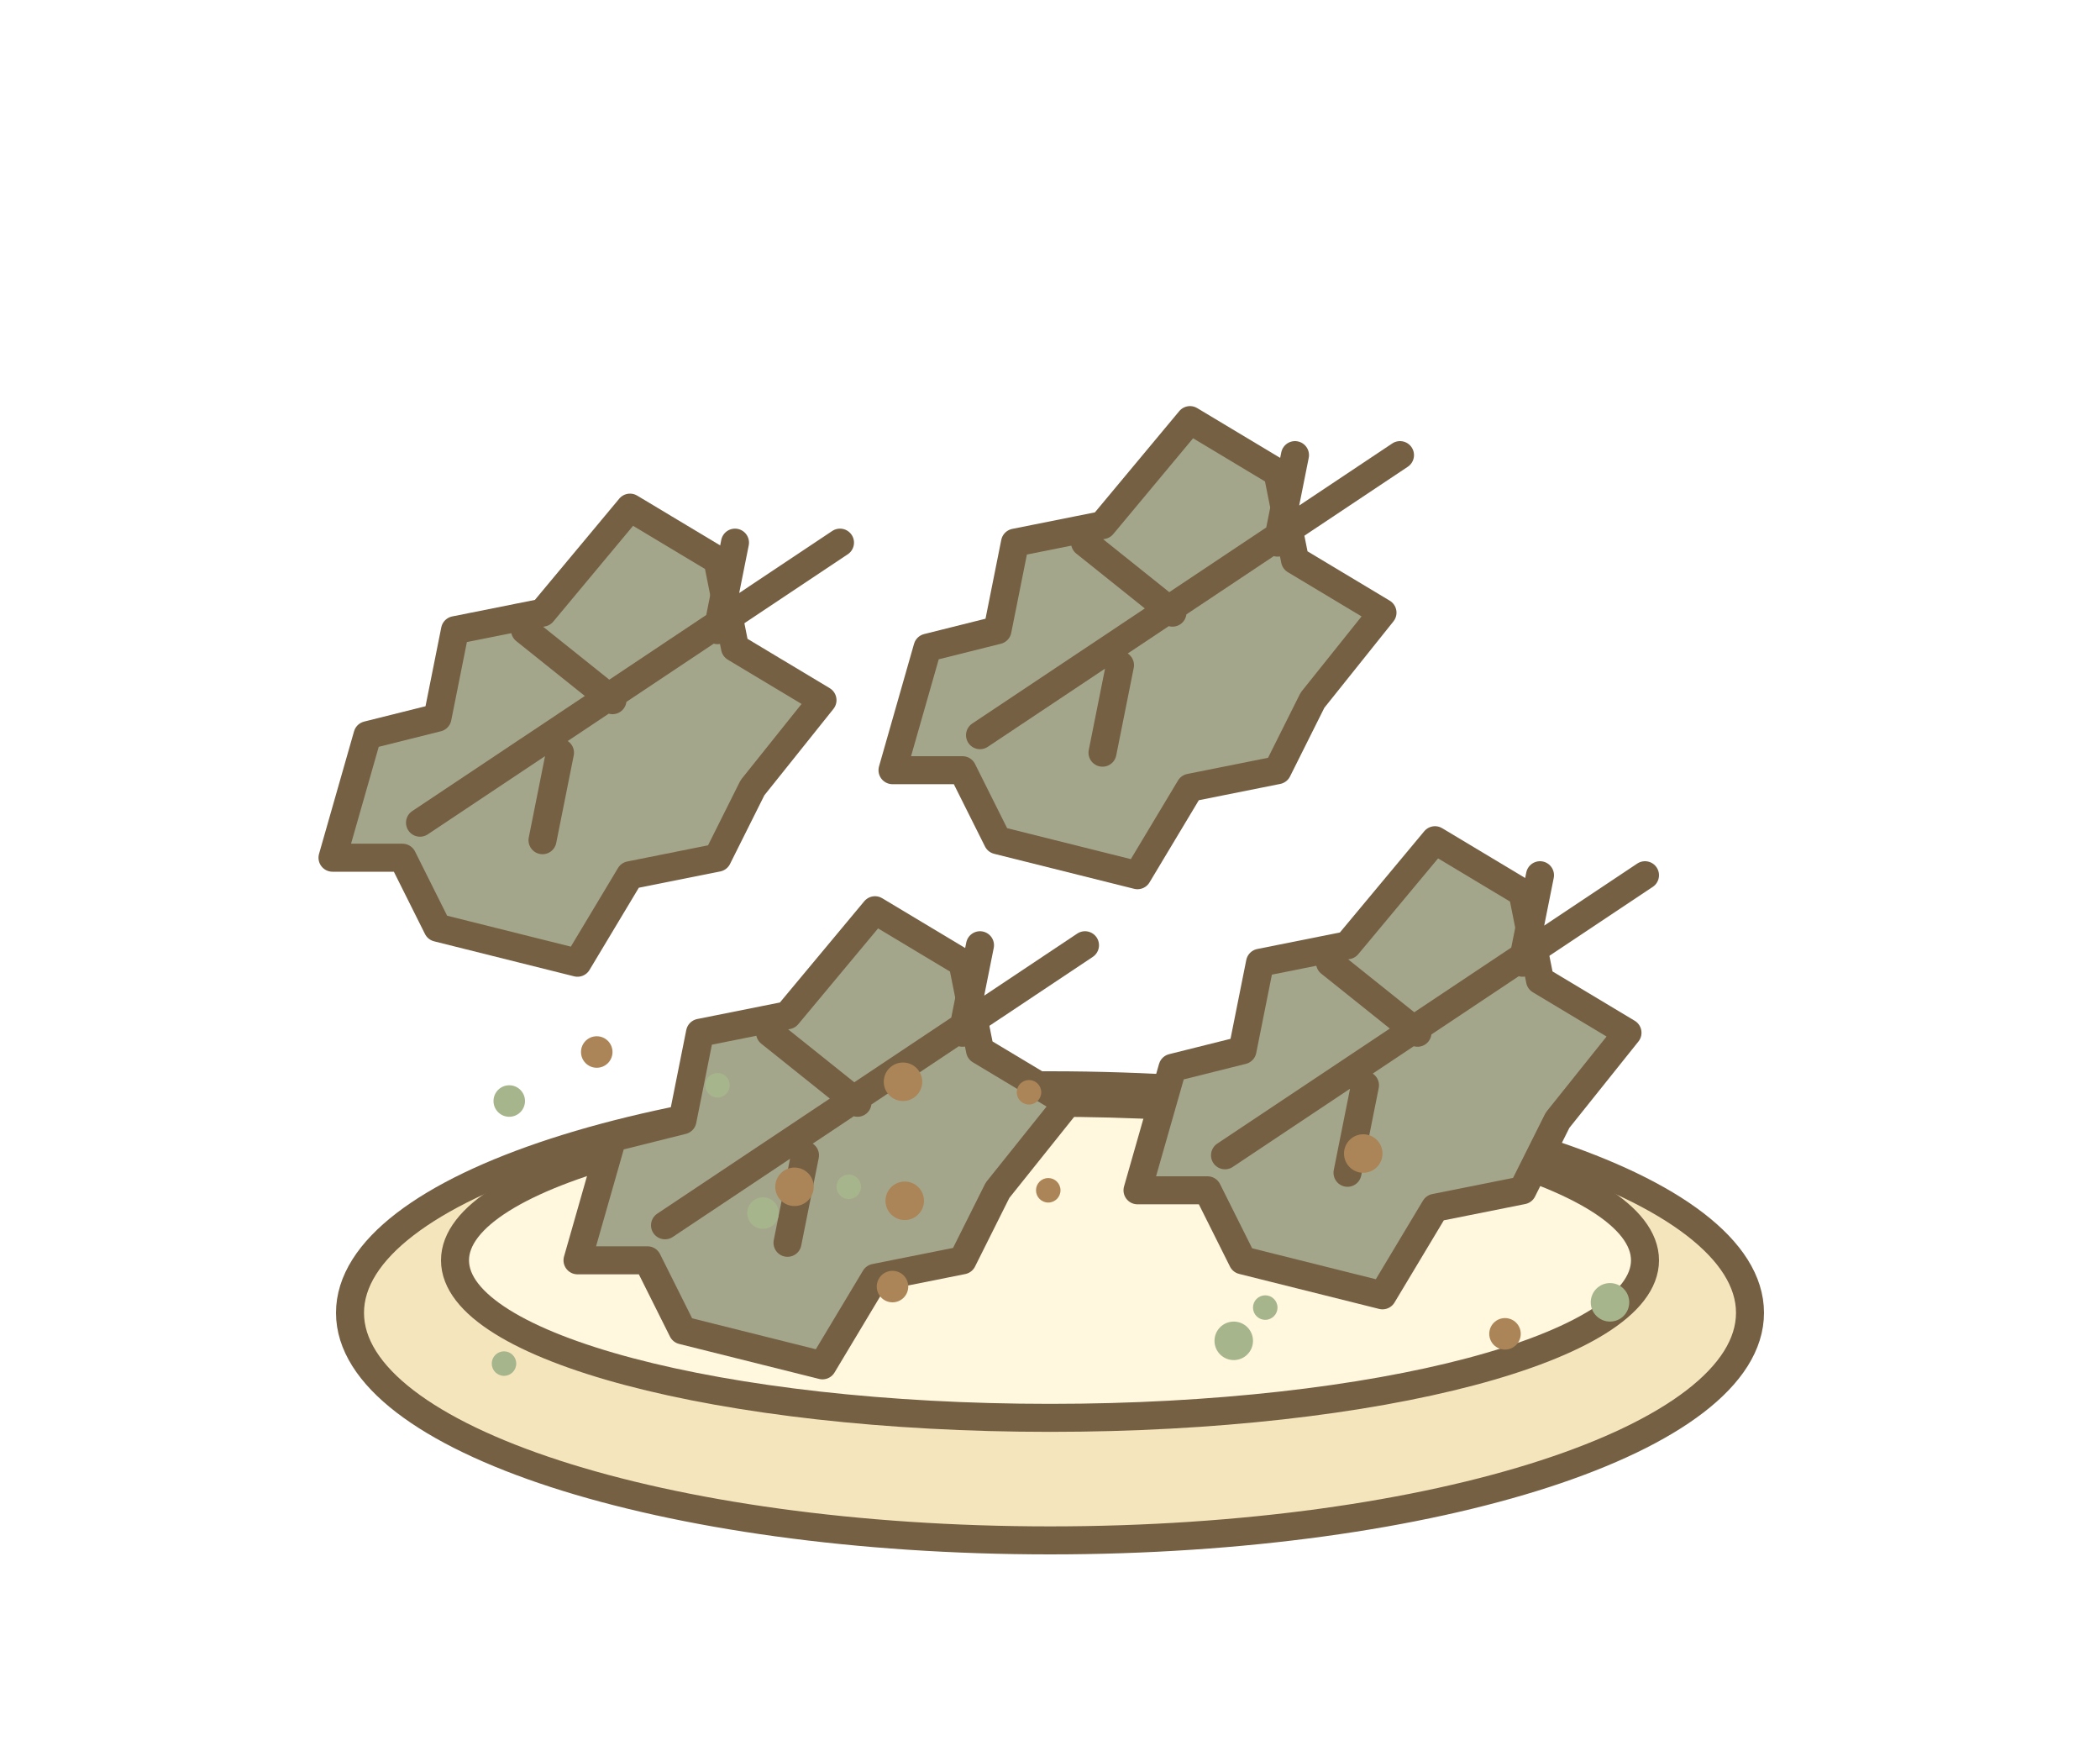
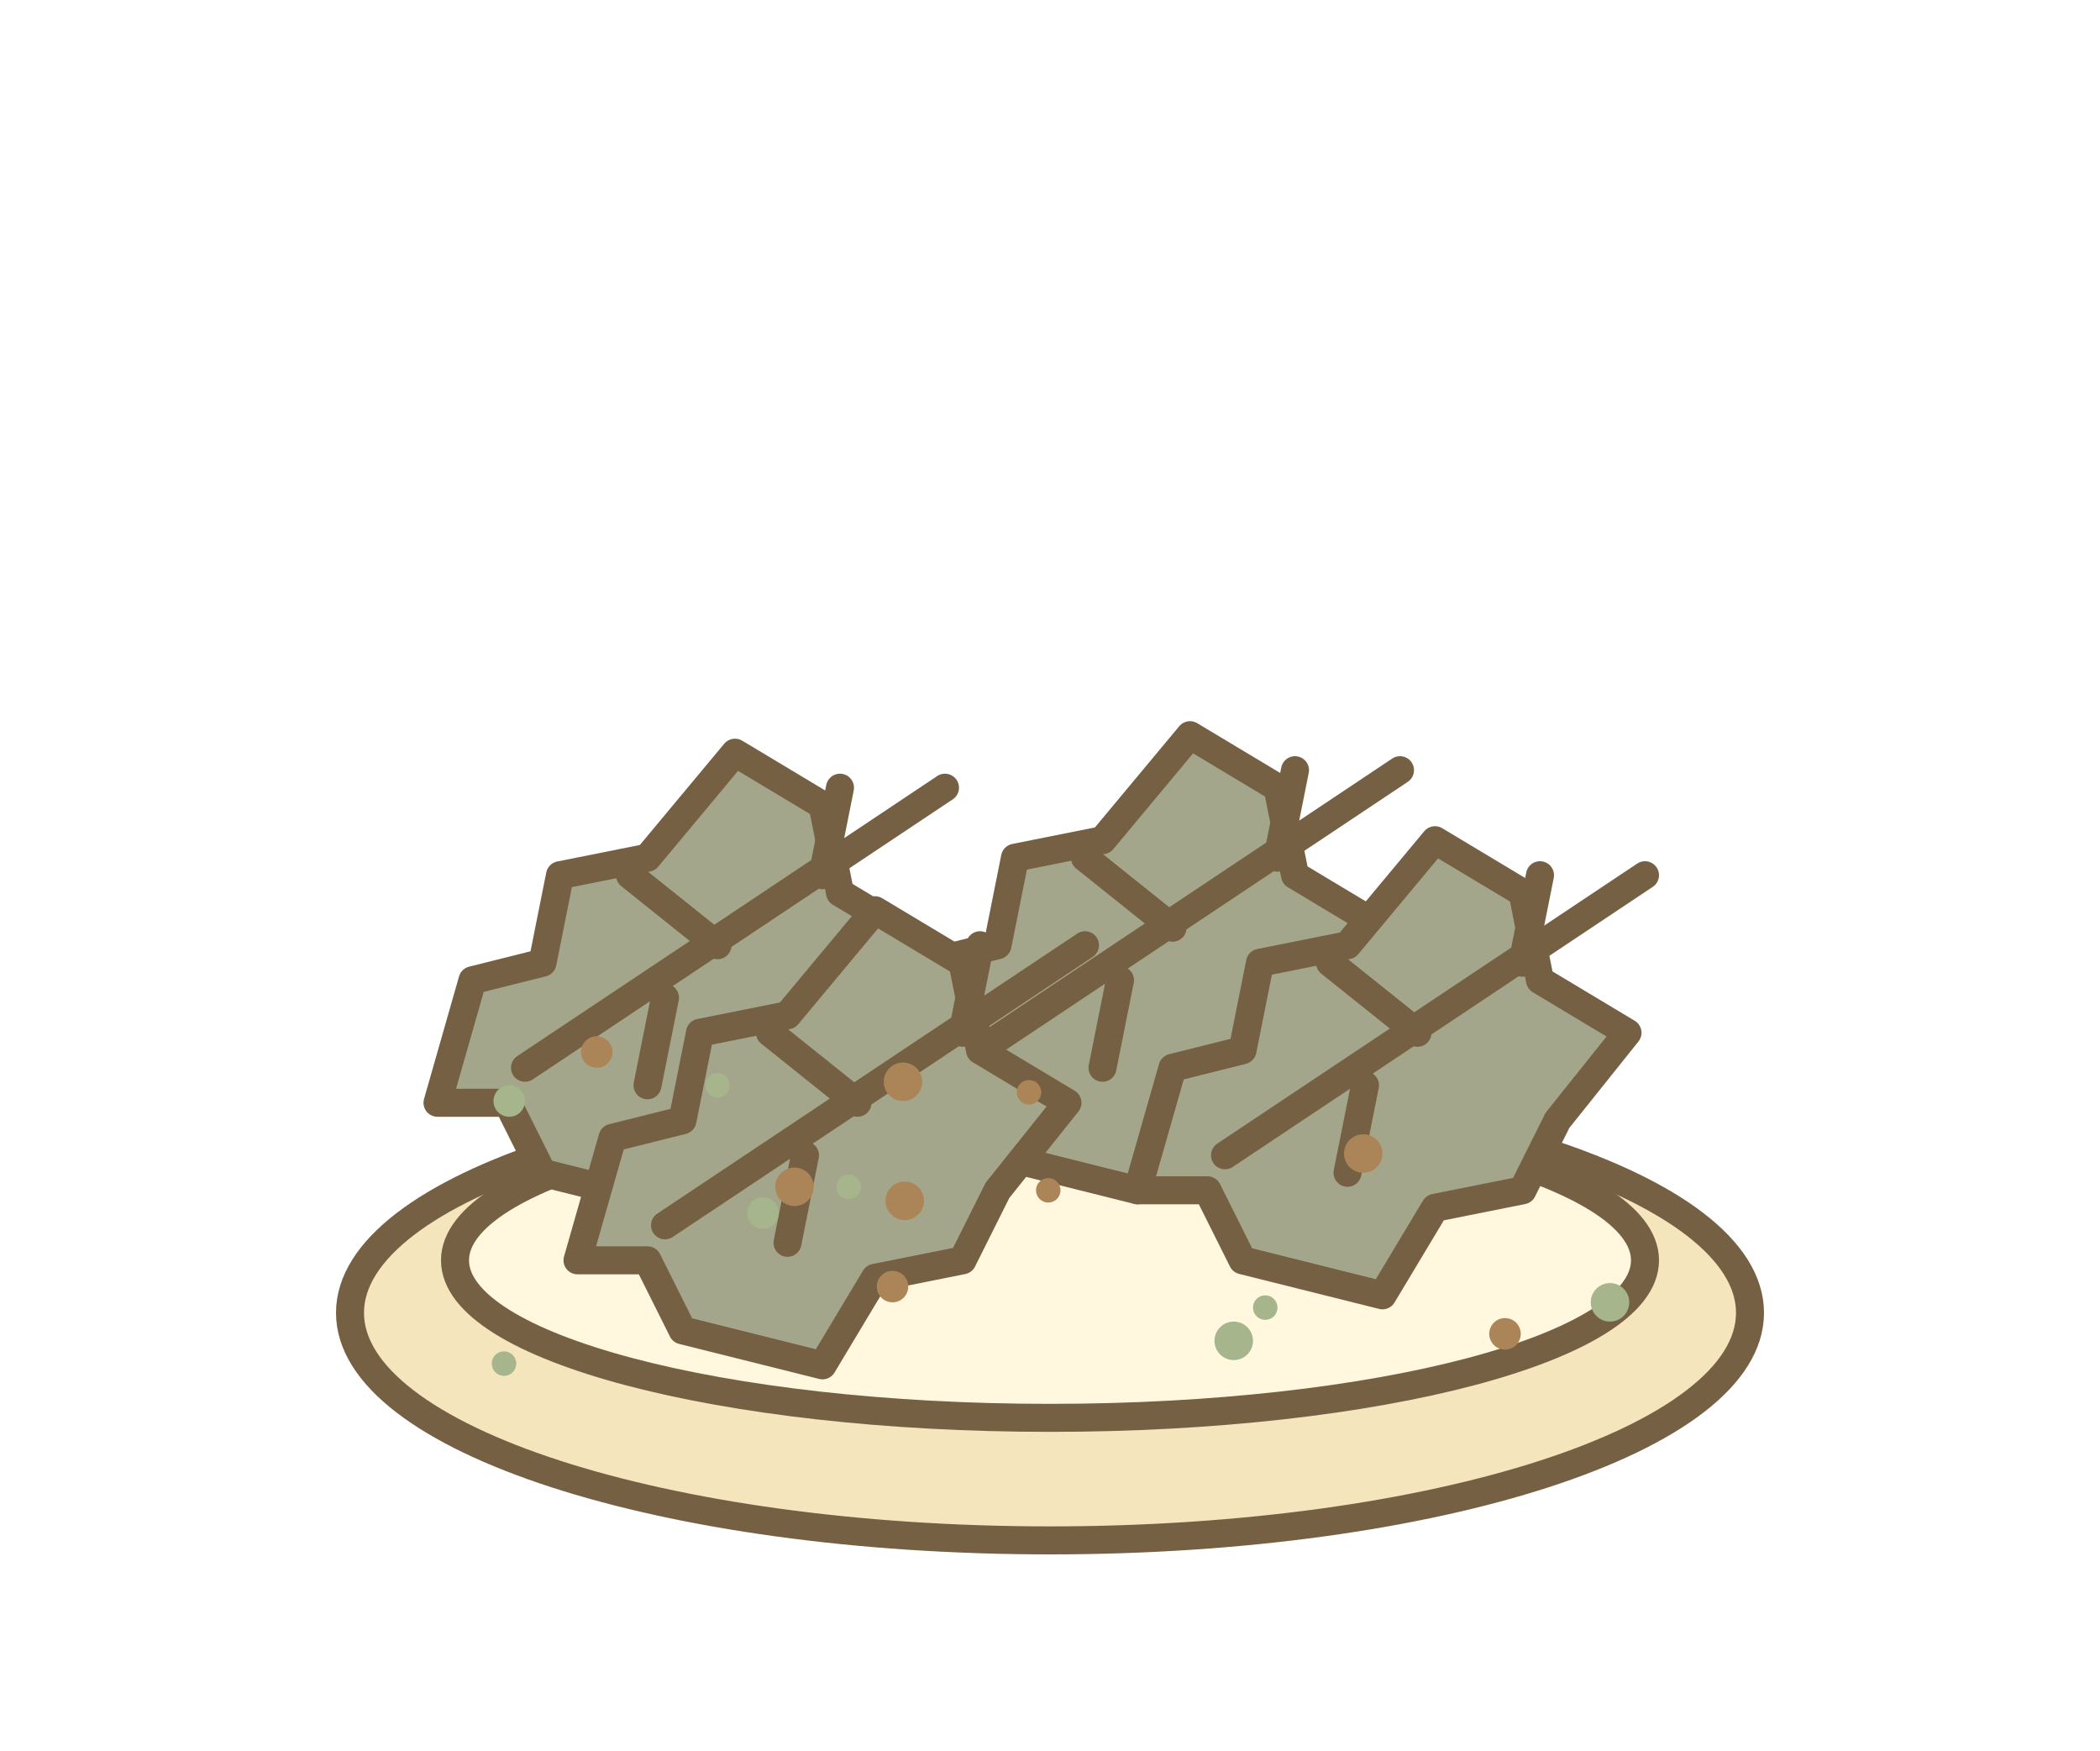
<svg xmlns="http://www.w3.org/2000/svg" width="120" height="100" viewBox="0 0 120 100">
  <ellipse cx="60" cy="75" rx="40" ry="13" fill="#f5e5bc" stroke="#756044" stroke-width="1.6" stroke-linecap="round" stroke-linejoin="round" />
  <ellipse cx="60" cy="72" rx="34" ry="9" fill="#fff7de" stroke="#756044" stroke-width="1.6" stroke-linecap="round" stroke-linejoin="round" />
-   <path d="M19 49l2 -7l4 -1l1 -5l5 -1l5 -6l5 3l1 5l5 3l-4 5l-2 4l-5 1l-3 5l-8 -2l-2 -4Z" fill="#a4a68b" stroke="#756044" stroke-width="1.6" stroke-linecap="round" stroke-linejoin="round" />
-   <path d="M24 47l24 -16m-13 9l-5 -4m11 0l1 -5m-10 12l-1 5" fill="none" stroke="#756044" stroke-width="1.6" stroke-linecap="round" stroke-linejoin="round" />
-   <path d="M51 44l2 -7l4 -1l1 -5l5 -1l5 -6l5 3l1 5l5 3l-4 5l-2 4l-5 1l-3 5l-8 -2l-2 -4Z" fill="#a4a68b" stroke="#756044" stroke-width="1.6" stroke-linecap="round" stroke-linejoin="round" />
-   <path d="M56 42l24 -16m-13 9l-5 -4m11 0l1 -5m-10 12l-1 5" fill="none" stroke="#756044" stroke-width="1.6" stroke-linecap="round" stroke-linejoin="round" />
+   <path d="M19 49l2 -7l4 -1l1 -5l5 -1l5 -6l5 3l1 5l5 3l-4 5l-2 4l-5 1l-3 5l-8 -2l-2 -4Z" fill="#a4a68b" stroke="#756044" stroke-width="1.6" stroke-linecap="round" stroke-linejoin="round" transform="translate(6 14)" />
+   <path d="M24 47l24 -16m-13 9l-5 -4m11 0l1 -5m-10 12l-1 5" fill="none" stroke="#756044" stroke-width="1.6" stroke-linecap="round" stroke-linejoin="round" transform="translate(6 14)" />
+   <path d="M51 44l2 -7l4 -1l1 -5l5 -1l5 -6l5 3l1 5l5 3l-4 5l-2 4l-5 1l-3 5l-8 -2l-2 -4Z" fill="#a4a68b" stroke="#756044" stroke-width="1.6" stroke-linecap="round" stroke-linejoin="round" transform="translate(0 18)" />
+   <path d="M56 42l24 -16m-13 9l-5 -4m11 0l1 -5m-10 12l-1 5" fill="none" stroke="#756044" stroke-width="1.6" stroke-linecap="round" stroke-linejoin="round" transform="translate(0 18)" />
  <path d="M65 68l2 -7l4 -1l1 -5l5 -1l5 -6l5 3l1 5l5 3l-4 5l-2 4l-5 1l-3 5l-8 -2l-2 -4Z" fill="#a4a68b" stroke="#756044" stroke-width="1.6" stroke-linecap="round" stroke-linejoin="round" />
  <path d="M70 66l24 -16m-13 9l-5 -4m11 0l1 -5m-10 12l-1 5" fill="none" stroke="#756044" stroke-width="1.6" stroke-linecap="round" stroke-linejoin="round" />
  <path d="M33 72l2 -7l4 -1l1 -5l5 -1l5 -6l5 3l1 5l5 3l-4 5l-2 4l-5 1l-3 5l-8 -2l-2 -4Z" fill="#a4a68b" stroke="#756044" stroke-width="1.6" stroke-linecap="round" stroke-linejoin="round" />
  <path d="M38 70l24 -16m-13 9l-5 -4m11 0l1 -5m-10 12l-1 5" fill="none" stroke="#756044" stroke-width="1.6" stroke-linecap="round" stroke-linejoin="round" />
  <circle cx="51.6" cy="61.8" r="1.1" fill="#ab8558" />
  <circle cx="45.4" cy="67.8" r="1.1" fill="#ab8558" />
  <circle cx="48.5" cy="67.8" r="0.7" fill="#a6b58c" />
  <circle cx="51.0" cy="73.5" r="0.9" fill="#ab8558" />
  <circle cx="34.1" cy="60.1" r="0.9" fill="#ab8558" />
  <circle cx="92.0" cy="74.4" r="1.1" fill="#a6b58c" />
  <circle cx="43.6" cy="69.3" r="0.9" fill="#a6b58c" />
  <circle cx="59.9" cy="68.0" r="0.7" fill="#ab8558" />
  <circle cx="72.3" cy="74.7" r="0.7" fill="#a6b58c" />
  <circle cx="28.8" cy="77.9" r="0.7" fill="#a6b58c" />
  <circle cx="29.1" cy="62.9" r="0.9" fill="#a6b58c" />
  <circle cx="58.8" cy="62.4" r="0.7" fill="#ab8558" />
  <circle cx="41.0" cy="62.0" r="0.7" fill="#a6b58c" />
  <circle cx="51.7" cy="68.6" r="1.1" fill="#ab8558" />
  <circle cx="86.0" cy="76.2" r="0.9" fill="#ab8558" />
  <circle cx="70.5" cy="76.6" r="1.1" fill="#a6b58c" />
  <circle cx="77.9" cy="65.9" r="1.1" fill="#ab8558" />
</svg>
